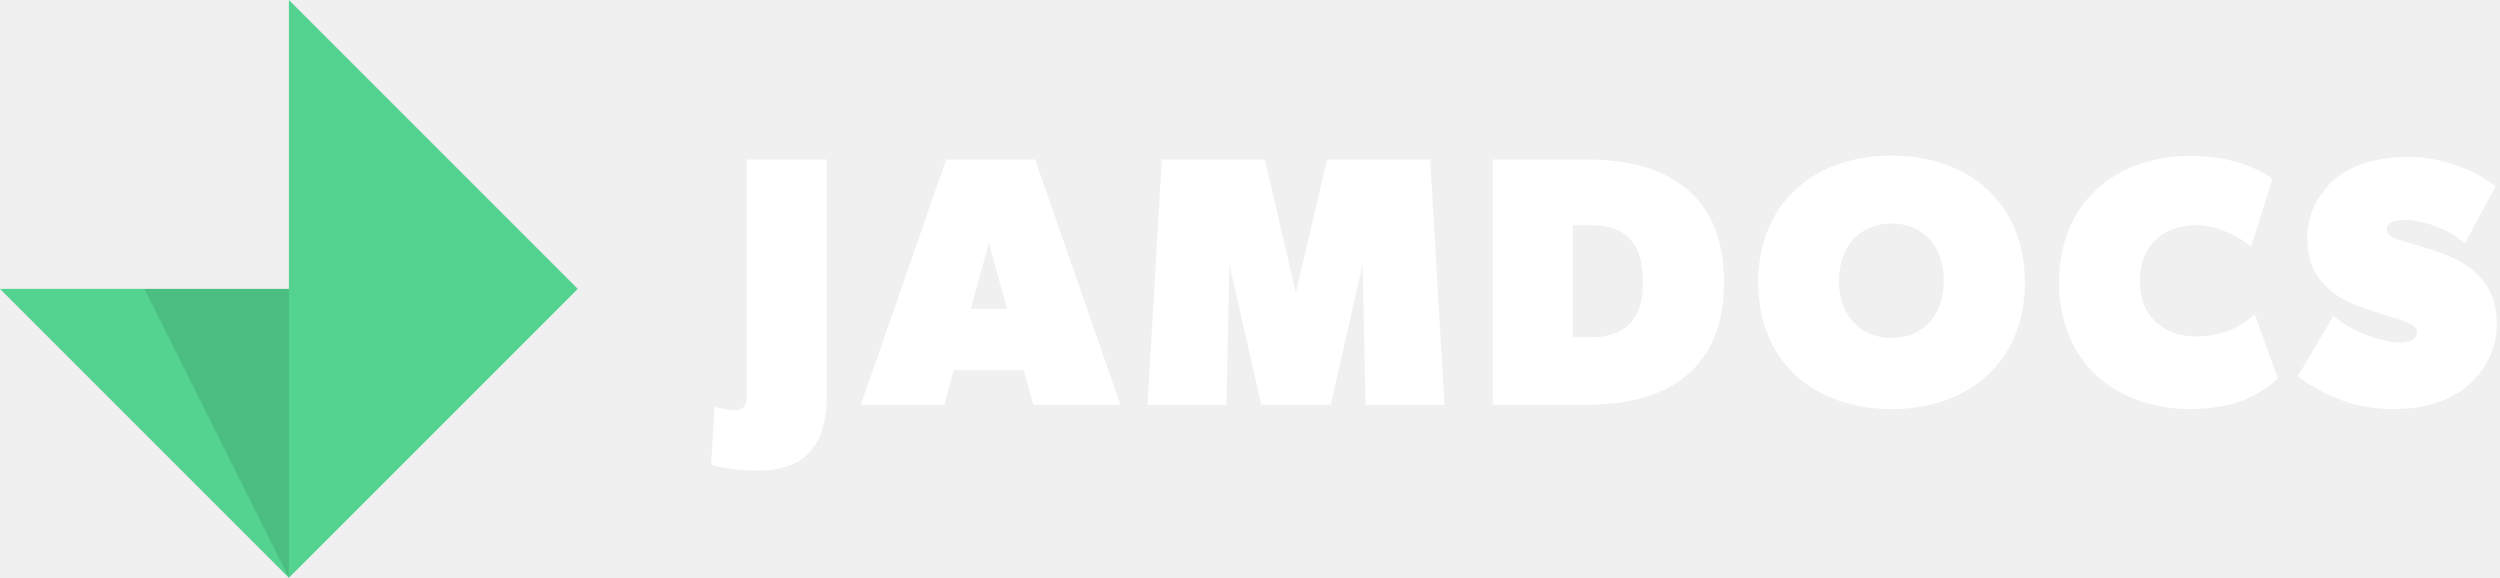
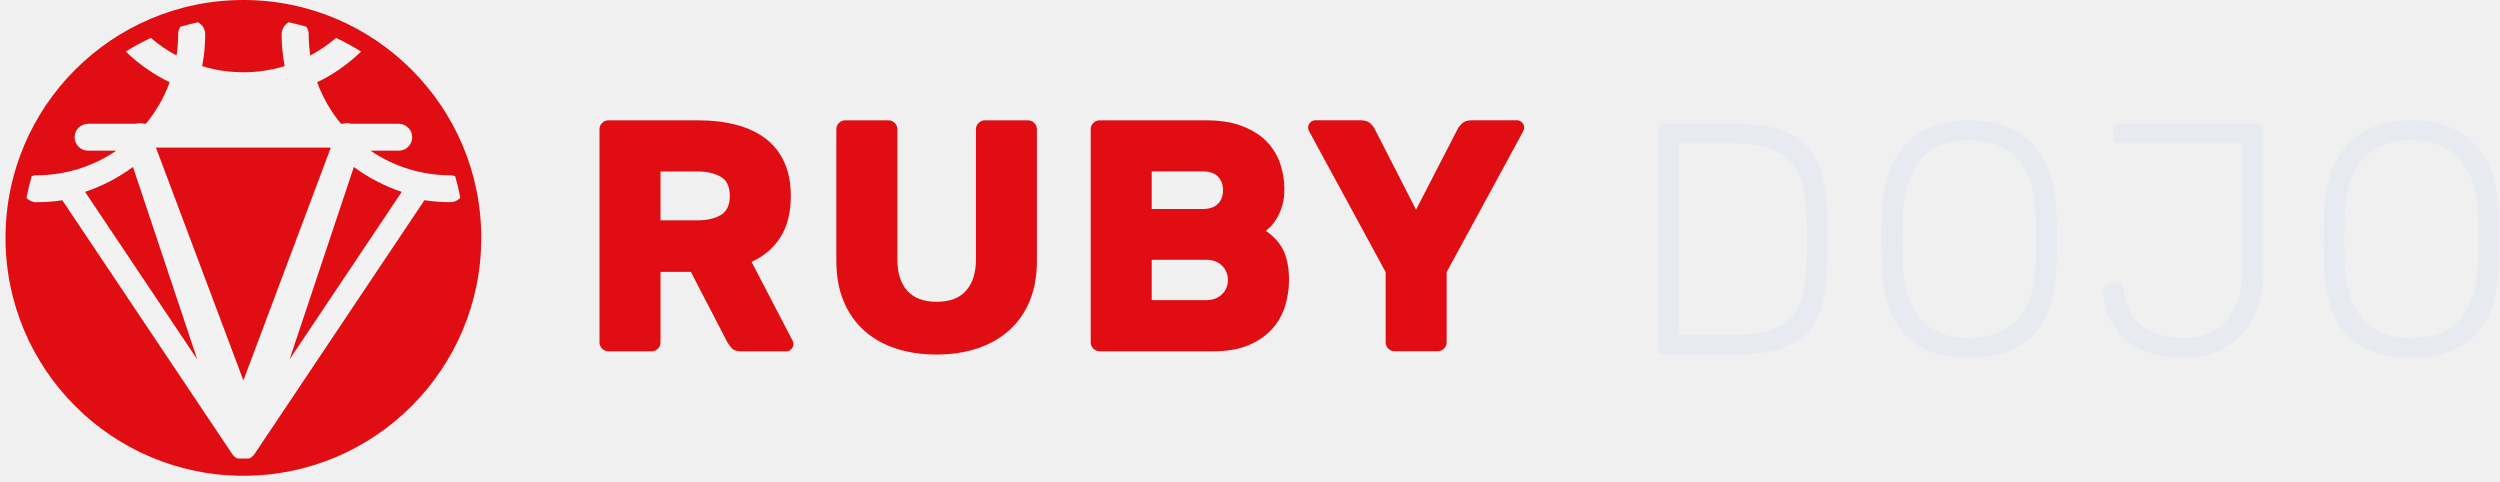
- <svg xmlns="http://www.w3.org/2000/svg" width="225" height="52" viewBox="0 0 225 52">
-   <path fill="#FFFFFF" fill-rule="nonzero" d="M74.4,14.352 L74.4,35.632 C74.4,40.432 72.16,42.352 68.16,42.352 C66.4,42.352 64.48,42.032 64,41.808 L64.32,36.592 C64.8,36.752 65.44,36.912 66.08,36.912 C66.72,36.912 67.2,36.752 67.2,35.632 L67.2,14.352 L74.4,14.352 Z M93.16,14.352 L100.84,36.432 L93,36.432 L92.136,33.328 L85.832,33.328 L85,36.432 L77.48,36.432 L85.16,14.352 L93.16,14.352 Z M87.368,27.792 L90.632,27.792 L89,21.872 L87.368,27.792 Z M128.72,14.352 L130,36.432 L122.896,36.432 L122.64,23.792 L119.76,36.432 L113.52,36.432 L110.64,23.792 L110.384,36.432 L103.28,36.432 L104.56,14.352 L113.84,14.352 L116.624,26.352 L119.44,14.352 L128.72,14.352 Z M155.16,25.392 C155.16,29.872 153.56,32.432 151.48,34.032 C149.4,35.632 146.52,36.432 142.68,36.432 L134.36,36.432 L134.36,14.352 L142.68,14.352 C146.52,14.352 149.4,15.152 151.48,16.752 C153.56,18.352 155.16,20.912 155.16,25.392 Z M147.864,25.392 C147.864,23.152 147.256,22.032 146.584,21.392 C145.944,20.752 144.824,20.272 143.224,20.272 L141.56,20.272 L141.56,30.352 L143.224,30.352 C144.824,30.352 145.944,29.872 146.584,29.232 C147.224,28.592 147.864,27.632 147.864,25.392 Z M182.24,25.424 C182.24,32.624 177.12,36.816 170.24,36.816 C163.36,36.816 158.24,32.624 158.24,25.424 C158.24,18.224 163.36,14 170.24,14 C177.12,14 182.24,18.224 182.24,25.424 Z M174.944,25.264 C174.944,22.224 173.12,20.112 170.24,20.112 C167.36,20.112 165.504,22.224 165.504,25.264 C165.504,28.304 167.36,30.416 170.24,30.416 C173.12,30.416 174.944,28.304 174.944,25.264 Z M202.92,28.272 L205,34.032 C204.2,34.832 201.96,36.816 197.16,36.816 C190.6,36.816 185.32,32.784 185.32,25.424 C185.32,18.064 190.6,14.032 197.16,14.032 C202.12,14.032 204.52,16.112 204.52,16.112 L202.6,22.192 C202.6,22.192 200.36,20.272 197.64,20.272 C194.92,20.272 192.584,21.872 192.584,25.328 C192.584,28.752 195.08,30.288 197.64,30.288 C200.2,30.288 201.96,29.232 202.92,28.272 Z M224.72,29.168 C224.72,31.472 223.6,33.552 221.84,34.928 C220.08,36.272 217.872,36.816 215.312,36.816 C212.752,36.816 209.808,36.112 206.8,33.872 L210,28.432 C212.048,30.16 214.928,30.832 215.888,30.832 C216.848,30.832 217.52,30.544 217.52,29.904 C217.52,29.264 216.72,29.008 215.92,28.752 C215.12,28.528 213.36,27.952 212.72,27.728 C212.08,27.472 210.8,27.056 209.68,26.096 C208.56,25.136 207.664,23.792 207.664,21.392 C207.664,18.992 208.912,17.136 210.224,16.048 C211.568,14.928 213.776,14.128 216.72,14.128 C219.664,14.128 222.672,15.184 224.592,16.784 L221.84,21.904 C220.176,20.432 217.744,19.792 216.592,19.792 C215.44,19.792 214.8,20.016 214.8,20.688 C214.8,21.328 215.824,21.552 216.336,21.712 C216.848,21.872 218.192,22.256 218.96,22.512 C219.728,22.768 221.52,23.408 222.64,24.368 C223.76,25.328 224.72,26.832 224.72,29.168 Z" />
-   <polygon fill="#54D28F" points="0 26 26 52 52 26 26 0 26 26" />
-   <polygon fill="#000" points="26 26 26 52 13 26" opacity=".1" />
+ <svg xmlns="http://www.w3.org/2000/svg" width="291" height="56" viewBox="0 0 291 56" fill="none">
+   <path d="M28.33 55.379C43.623 55.379 56.02 42.982 56.02 27.69C56.02 12.397 43.623 0 28.33 0C13.038 0 0.641 12.397 0.641 27.69C0.641 42.982 13.038 55.379 28.33 55.379Z" fill="#E00E12" />
+   <path d="M52.976 20.5C52.806 20.439 52.621 20.402 52.43 20.402C48.985 20.402 45.783 19.344 43.134 17.54H46.404C47.273 17.54 47.98 16.836 47.98 15.973C47.98 15.106 47.273 14.406 46.404 14.406H40.87C40.541 14.298 40.201 14.307 39.893 14.406H39.689C38.508 12.978 37.564 11.347 36.917 9.576C38.786 8.673 40.513 7.47 42.027 6.002C41.093 5.413 40.118 4.879 39.109 4.413C38.187 5.206 37.182 5.894 36.118 6.461C35.994 5.65 35.93 4.821 35.93 3.979C35.93 3.658 35.834 3.362 35.667 3.115C34.995 2.915 34.31 2.742 33.617 2.594C33.12 2.856 32.781 3.377 32.781 3.979C32.781 5.24 32.901 6.486 33.135 7.698C31.593 8.164 29.977 8.411 28.333 8.411C26.689 8.411 25.07 8.167 23.531 7.698C23.766 6.486 23.886 5.24 23.886 3.979C23.886 3.377 23.547 2.859 23.05 2.594C22.356 2.739 21.672 2.915 20.999 3.115C20.836 3.362 20.737 3.661 20.737 3.979C20.737 4.824 20.672 5.653 20.549 6.461C19.485 5.894 18.48 5.209 17.557 4.413C16.549 4.882 15.574 5.413 14.64 6.002C16.154 7.467 17.881 8.67 19.75 9.576C19.102 11.347 18.159 12.978 16.977 14.406H16.771C16.462 14.307 16.123 14.298 15.793 14.406H10.26C9.39 14.406 8.684 15.109 8.684 15.973C8.684 16.84 9.39 17.54 10.26 17.54H13.529C10.88 19.344 7.679 20.402 4.234 20.402C4.043 20.402 3.857 20.439 3.688 20.5C3.447 21.33 3.244 22.175 3.086 23.039C3.373 23.344 3.78 23.538 4.237 23.538C5.258 23.538 6.266 23.461 7.256 23.31L27.013 52.825C27.016 52.832 27.02 52.835 27.023 52.841C27.029 52.85 27.035 52.856 27.041 52.866C27.053 52.884 27.066 52.9 27.078 52.918L27.081 52.921C27.084 52.927 27.087 52.93 27.093 52.934C27.093 52.934 27.093 52.937 27.097 52.937C27.106 52.949 27.115 52.958 27.124 52.971C27.128 52.974 27.131 52.977 27.134 52.983C27.146 52.998 27.158 53.011 27.171 53.026C27.177 53.035 27.186 53.041 27.192 53.051C27.198 53.057 27.205 53.063 27.211 53.069C27.214 53.072 27.217 53.075 27.22 53.078C27.229 53.088 27.238 53.097 27.248 53.106C27.26 53.118 27.272 53.131 27.285 53.14C27.288 53.143 27.294 53.146 27.3 53.152C27.303 53.156 27.306 53.156 27.306 53.159C27.312 53.165 27.319 53.168 27.325 53.174C27.328 53.174 27.328 53.177 27.331 53.177C27.353 53.196 27.374 53.211 27.396 53.227C27.402 53.23 27.408 53.236 27.414 53.242L27.417 53.245C27.43 53.254 27.439 53.26 27.451 53.267C27.451 53.267 27.451 53.267 27.454 53.267C27.457 53.267 27.457 53.27 27.46 53.27C27.485 53.285 27.507 53.3 27.532 53.313C27.538 53.316 27.544 53.319 27.55 53.322C27.556 53.325 27.562 53.328 27.569 53.331C27.584 53.341 27.599 53.35 27.618 53.356C27.624 53.359 27.633 53.362 27.639 53.365H27.642C27.871 53.371 28.099 53.374 28.33 53.374C28.562 53.374 28.79 53.371 29.018 53.365C29.018 53.365 29.021 53.365 29.021 53.362C29.027 53.359 29.034 53.356 29.04 53.353C29.055 53.344 29.074 53.334 29.089 53.328C29.095 53.325 29.101 53.322 29.108 53.319C29.114 53.316 29.12 53.313 29.126 53.31C29.151 53.294 29.172 53.282 29.197 53.267C29.2 53.267 29.2 53.264 29.203 53.264C29.203 53.264 29.203 53.264 29.206 53.264C29.218 53.257 29.228 53.248 29.24 53.239C29.24 53.239 29.243 53.239 29.243 53.236C29.249 53.233 29.256 53.227 29.262 53.22C29.283 53.205 29.305 53.186 29.326 53.171C29.329 53.168 29.329 53.168 29.333 53.165C29.339 53.162 29.345 53.156 29.348 53.149C29.351 53.146 29.354 53.143 29.357 53.143C29.36 53.14 29.367 53.137 29.37 53.131C29.382 53.118 29.394 53.106 29.407 53.094C29.416 53.085 29.425 53.078 29.434 53.069C29.438 53.066 29.441 53.063 29.447 53.06C29.453 53.054 29.459 53.048 29.465 53.041C29.474 53.032 29.481 53.026 29.49 53.017C29.499 53.008 29.508 52.998 29.515 52.989C29.521 52.98 29.527 52.971 29.536 52.964C29.545 52.952 29.555 52.943 29.564 52.93C29.564 52.93 29.564 52.927 29.567 52.927C29.57 52.924 29.573 52.918 29.579 52.915L29.582 52.912C29.595 52.896 29.607 52.878 29.619 52.862C29.626 52.853 29.632 52.844 29.638 52.835C29.641 52.829 29.644 52.825 29.647 52.819L49.404 23.304C50.394 23.455 51.403 23.532 52.424 23.532C52.877 23.532 53.284 23.341 53.574 23.032C53.42 22.175 53.216 21.33 52.976 20.5ZM9.902 22.332C11.892 21.666 13.77 20.692 15.476 19.433L22.958 41.834L9.902 22.332ZM28.33 44.282L18.152 17.179H38.505L28.33 44.282ZM33.706 41.837L41.188 19.436C42.894 20.695 44.772 21.669 46.761 22.335L33.706 41.837Z" fill="#F2F2F2" />
+   <path d="M81.221 14.006C82.91 14.006 84.418 14.187 85.751 14.543C87.084 14.9 88.213 15.437 89.151 16.156C90.083 16.874 90.802 17.79 91.301 18.903C91.8 20.016 92.052 21.316 92.052 22.802C92.052 24.722 91.657 26.318 90.862 27.584C90.067 28.851 88.943 29.817 87.484 30.485L92.244 39.627C92.321 39.781 92.359 39.924 92.359 40.05C92.359 40.28 92.277 40.477 92.107 40.642C91.942 40.807 91.74 40.894 91.515 40.894H86.294C85.784 40.894 85.416 40.779 85.197 40.549C84.978 40.319 84.808 40.088 84.676 39.858L80.415 31.643H76.883V39.858C76.883 40.138 76.779 40.384 76.576 40.587C76.368 40.796 76.126 40.894 75.847 40.894H70.818C70.538 40.894 70.291 40.79 70.088 40.587C69.885 40.384 69.781 40.138 69.781 39.858V15.042C69.781 14.763 69.885 14.516 70.088 14.313C70.291 14.11 70.538 14.006 70.818 14.006H81.221ZM76.883 25.643H81.221C82.296 25.643 83.184 25.44 83.892 25.029C84.594 24.618 84.95 23.877 84.95 22.802C84.95 21.727 84.599 20.987 83.892 20.576C83.19 20.165 82.296 19.962 81.221 19.962H76.883V25.643Z" fill="#E00E12" />
+   <path d="M119.659 14.005C119.939 14.005 120.185 14.11 120.388 14.313C120.591 14.515 120.695 14.762 120.695 15.042V30.364C120.695 32.13 120.416 33.693 119.851 35.048C119.286 36.403 118.485 37.543 117.449 38.465C116.412 39.386 115.178 40.082 113.742 40.559C112.31 41.031 110.731 41.267 109.02 41.267C107.281 41.267 105.691 41.031 104.26 40.559C102.823 40.088 101.594 39.386 100.574 38.465C99.554 37.543 98.759 36.403 98.194 35.048C97.629 33.693 97.35 32.13 97.35 30.364V15.042C97.35 14.762 97.454 14.515 97.657 14.313C97.86 14.11 98.106 14.005 98.386 14.005H103.415C103.695 14.005 103.941 14.11 104.144 14.313C104.347 14.515 104.452 14.762 104.452 15.042V30.211C104.452 31.747 104.83 32.953 105.587 33.819C106.344 34.686 107.49 35.125 109.025 35.125C110.561 35.125 111.707 34.691 112.464 33.819C113.221 32.947 113.599 31.747 113.599 30.211V15.042C113.599 14.762 113.703 14.515 113.906 14.313C114.109 14.11 114.356 14.005 114.635 14.005H119.659Z" fill="#E00E12" />
+   <path d="M127.995 40.883C127.715 40.883 127.468 40.779 127.265 40.576C127.062 40.373 126.958 40.126 126.958 39.846V15.042C126.958 14.762 127.062 14.515 127.265 14.313C127.468 14.11 127.715 14.005 127.995 14.005H140.361C142.078 14.005 143.52 14.241 144.699 14.718C145.878 15.19 146.816 15.804 147.523 16.561C148.225 17.318 148.735 18.173 149.042 19.133C149.35 20.093 149.503 21.047 149.503 21.996C149.503 22.736 149.421 23.383 149.251 23.937C149.086 24.486 148.883 24.963 148.659 25.358C148.428 25.752 148.192 26.076 147.951 26.317C147.71 26.559 147.507 26.745 147.353 26.877C148.351 27.568 149.048 28.368 149.448 29.279C149.843 30.189 150.041 31.28 150.041 32.564C150.041 33.611 149.887 34.637 149.58 35.635C149.273 36.633 148.768 37.521 148.061 38.306C147.353 39.084 146.443 39.715 145.313 40.187C144.189 40.658 142.802 40.894 141.167 40.894H127.995V40.883ZM142.357 22.144C142.357 21.48 142.16 20.948 141.76 20.548C141.359 20.148 140.778 19.95 140.01 19.95H134.06V24.326H140.01C140.778 24.326 141.359 24.129 141.76 23.734C142.16 23.339 142.357 22.813 142.357 22.144ZM134.06 34.933H140.394C141.162 34.933 141.776 34.708 142.237 34.258C142.697 33.809 142.928 33.255 142.928 32.586C142.928 31.922 142.697 31.363 142.237 30.913C141.776 30.463 141.162 30.238 140.394 30.238H134.06V34.933Z" fill="#E00E12" />
+   <path d="M168.391 39.846C168.391 40.126 168.287 40.373 168.084 40.576C167.881 40.784 167.634 40.883 167.354 40.883H162.325C162.046 40.883 161.799 40.779 161.596 40.576C161.393 40.373 161.289 40.126 161.289 39.846V31.67L152.421 15.349C152.317 15.168 152.268 15.004 152.268 14.85C152.268 14.62 152.35 14.422 152.52 14.252C152.684 14.088 152.887 14 153.118 14H158.377C158.887 14 159.271 14.126 159.529 14.384C159.786 14.642 159.94 14.834 159.989 14.96L164.826 24.409L169.701 14.96C169.751 14.834 169.904 14.642 170.162 14.384C170.42 14.126 170.804 14 171.314 14H176.573C176.803 14 177.001 14.082 177.165 14.252C177.33 14.417 177.418 14.62 177.418 14.85C177.418 15.004 177.368 15.168 177.264 15.349L168.391 31.67V39.846Z" fill="#E00E12" />
+   <path d="M202.001 14.384C204.025 14.384 205.714 14.609 207.069 15.058C208.423 15.508 209.515 16.172 210.332 17.055C211.149 17.938 211.741 19.023 212.098 20.318C212.454 21.612 212.646 23.087 212.673 24.754C212.701 25.906 212.712 26.926 212.712 27.809C212.712 28.692 212.701 29.712 212.673 30.864C212.624 32.629 212.421 34.165 212.081 35.47C211.741 36.775 211.16 37.856 210.354 38.717C209.548 39.572 208.478 40.214 207.145 40.636C205.813 41.059 204.162 41.272 202.193 41.272H193.819C193.254 41.272 192.975 40.993 192.975 40.428V15.267C192.975 14.68 193.254 14.384 193.819 14.384H202.001ZM210.255 24.941C210.228 23.531 210.063 22.308 209.756 21.272C209.449 20.235 208.961 19.38 208.297 18.7C207.634 18.02 206.767 17.515 205.703 17.181C204.639 16.846 203.34 16.682 201.804 16.682H195.393V38.953H201.996C203.531 38.953 204.82 38.799 205.857 38.492C206.893 38.185 207.732 37.708 208.374 37.055C209.016 36.403 209.482 35.553 209.778 34.499C210.074 33.452 210.233 32.169 210.26 30.661C210.26 30.096 210.266 29.586 210.282 29.125C210.293 28.665 210.304 28.22 210.304 27.798C210.304 27.376 210.299 26.942 210.282 26.493C210.26 26.054 210.255 25.533 210.255 24.941Z" fill="#E8EAF2" />
+   <path d="M229.224 14C230.71 14 232.065 14.219 233.293 14.653C234.522 15.086 235.58 15.749 236.463 16.632C237.346 17.515 238.037 18.618 238.536 19.934C239.035 21.255 239.309 22.807 239.364 24.601C239.413 25.752 239.441 26.827 239.441 27.825C239.441 28.823 239.413 29.898 239.364 31.05C239.26 34.686 238.339 37.362 236.6 39.073C234.862 40.79 232.399 41.645 229.23 41.645C226.027 41.645 223.564 40.79 221.837 39.073C220.11 37.357 219.194 34.681 219.089 31.05C219.04 29.898 219.013 28.823 219.013 27.825C219.013 26.827 219.04 25.752 219.089 24.601C219.139 22.807 219.419 21.255 219.918 19.934C220.417 18.618 221.108 17.515 221.991 16.632C222.873 15.749 223.921 15.091 225.138 14.653C226.35 14.219 227.716 14 229.224 14ZM229.224 16.303C228.149 16.303 227.151 16.462 226.23 16.786C225.308 17.11 224.502 17.608 223.811 18.305C223.12 18.996 222.577 19.879 222.177 20.954C221.782 22.029 221.557 23.312 221.502 24.793C221.475 25.38 221.459 25.917 221.448 26.405C221.437 26.893 221.426 27.365 221.426 27.825C221.426 28.286 221.431 28.769 221.448 29.268C221.459 29.767 221.481 30.299 221.502 30.864C221.552 32.372 221.777 33.66 222.177 34.724C222.572 35.788 223.109 36.666 223.789 37.357C224.469 38.048 225.27 38.552 226.191 38.876C227.113 39.199 228.122 39.358 229.224 39.358C230.326 39.358 231.335 39.199 232.257 38.876C233.178 38.552 233.979 38.048 234.659 37.357C235.339 36.666 235.876 35.788 236.271 34.724C236.666 33.66 236.891 32.377 236.946 30.864C236.973 30.299 236.984 29.767 236.984 29.268C236.984 28.769 236.984 28.286 236.984 27.825C236.984 27.365 236.984 26.893 236.984 26.405C236.984 25.917 236.973 25.38 236.946 24.793C236.896 23.306 236.671 22.029 236.271 20.954C235.876 19.879 235.328 18.996 234.637 18.305C233.946 17.614 233.14 17.11 232.218 16.786C231.297 16.462 230.299 16.303 229.224 16.303Z" fill="#E8EAF2" />
+   <path d="M262.847 35.602C262.453 36.841 261.855 37.911 261.06 38.81C260.264 39.704 259.294 40.406 258.142 40.905C256.99 41.404 255.658 41.656 254.15 41.656C252.894 41.656 251.715 41.503 250.618 41.196C249.516 40.889 248.545 40.417 247.7 39.775C246.856 39.134 246.176 38.322 245.666 37.335C245.156 36.348 244.871 35.18 244.821 33.819C244.821 33.589 244.887 33.392 245.013 33.222C245.139 33.057 245.348 32.969 245.627 32.969H246.395C246.653 32.969 246.85 33.046 246.993 33.2C247.136 33.353 247.218 33.545 247.245 33.776C247.322 34.774 247.558 35.624 247.953 36.331C248.348 37.039 248.863 37.609 249.488 38.059C250.113 38.508 250.826 38.832 251.622 39.04C252.417 39.243 253.261 39.347 254.155 39.347C255.279 39.347 256.272 39.156 257.133 38.772C257.989 38.388 258.707 37.845 259.283 37.137C259.859 36.435 260.292 35.596 260.588 34.62C260.884 33.65 261.032 32.586 261.032 31.434V16.687H246.861C246.297 16.687 246.017 16.407 246.017 15.843V15.228C246.017 14.664 246.297 14.384 246.861 14.384H262.568C263.155 14.384 263.451 14.68 263.451 15.267V31.472C263.44 32.98 263.242 34.357 262.847 35.602Z" fill="#E8EAF2" />
+   <path d="M280.681 14C282.167 14 283.522 14.219 284.75 14.653C285.979 15.086 287.037 15.749 287.92 16.632C288.803 17.515 289.494 18.618 289.993 19.934C290.492 21.255 290.766 22.807 290.821 24.601C290.871 25.752 290.898 26.827 290.898 27.825C290.898 28.823 290.871 29.898 290.821 31.05C290.717 34.686 289.796 37.362 288.057 39.073C286.319 40.79 283.856 41.645 280.687 41.645C277.484 41.645 275.022 40.79 273.294 39.073C271.567 37.357 270.651 34.681 270.547 31.05C270.497 29.898 270.47 28.823 270.47 27.825C270.47 26.827 270.497 25.752 270.547 24.601C270.596 22.807 270.876 21.255 271.375 19.934C271.874 18.618 272.565 17.515 273.448 16.632C274.331 15.749 275.378 15.091 276.595 14.653C277.807 14.219 279.173 14 280.681 14ZM280.681 16.303C279.606 16.303 278.608 16.462 277.687 16.786C276.765 17.11 275.959 17.608 275.268 18.305C274.577 18.996 274.034 19.879 273.634 20.954C273.239 22.029 273.014 23.312 272.959 24.793C272.932 25.38 272.916 25.917 272.905 26.405C272.894 26.893 272.883 27.365 272.883 27.825C272.883 28.286 272.888 28.769 272.905 29.268C272.916 29.767 272.938 30.299 272.959 30.864C273.009 32.372 273.234 33.66 273.634 34.724C274.029 35.788 274.566 36.666 275.246 37.357C275.926 38.048 276.727 38.552 277.648 38.876C278.57 39.199 279.579 39.358 280.681 39.358C281.783 39.358 282.792 39.199 283.714 38.876C284.635 38.552 285.436 38.048 286.116 37.357C286.796 36.666 287.333 35.788 287.728 34.724C288.123 33.66 288.348 32.377 288.403 30.864C288.43 30.299 288.441 29.767 288.441 29.268C288.441 28.769 288.441 28.286 288.441 27.825C288.441 27.365 288.441 26.893 288.441 26.405C288.441 25.917 288.43 25.38 288.403 24.793C288.353 23.306 288.128 22.029 287.728 20.954C287.333 19.879 286.785 18.996 286.094 18.305C285.403 17.614 284.597 17.11 283.675 16.786C282.754 16.462 281.756 16.303 280.681 16.303Z" fill="#E8EAF2" />
</svg>
